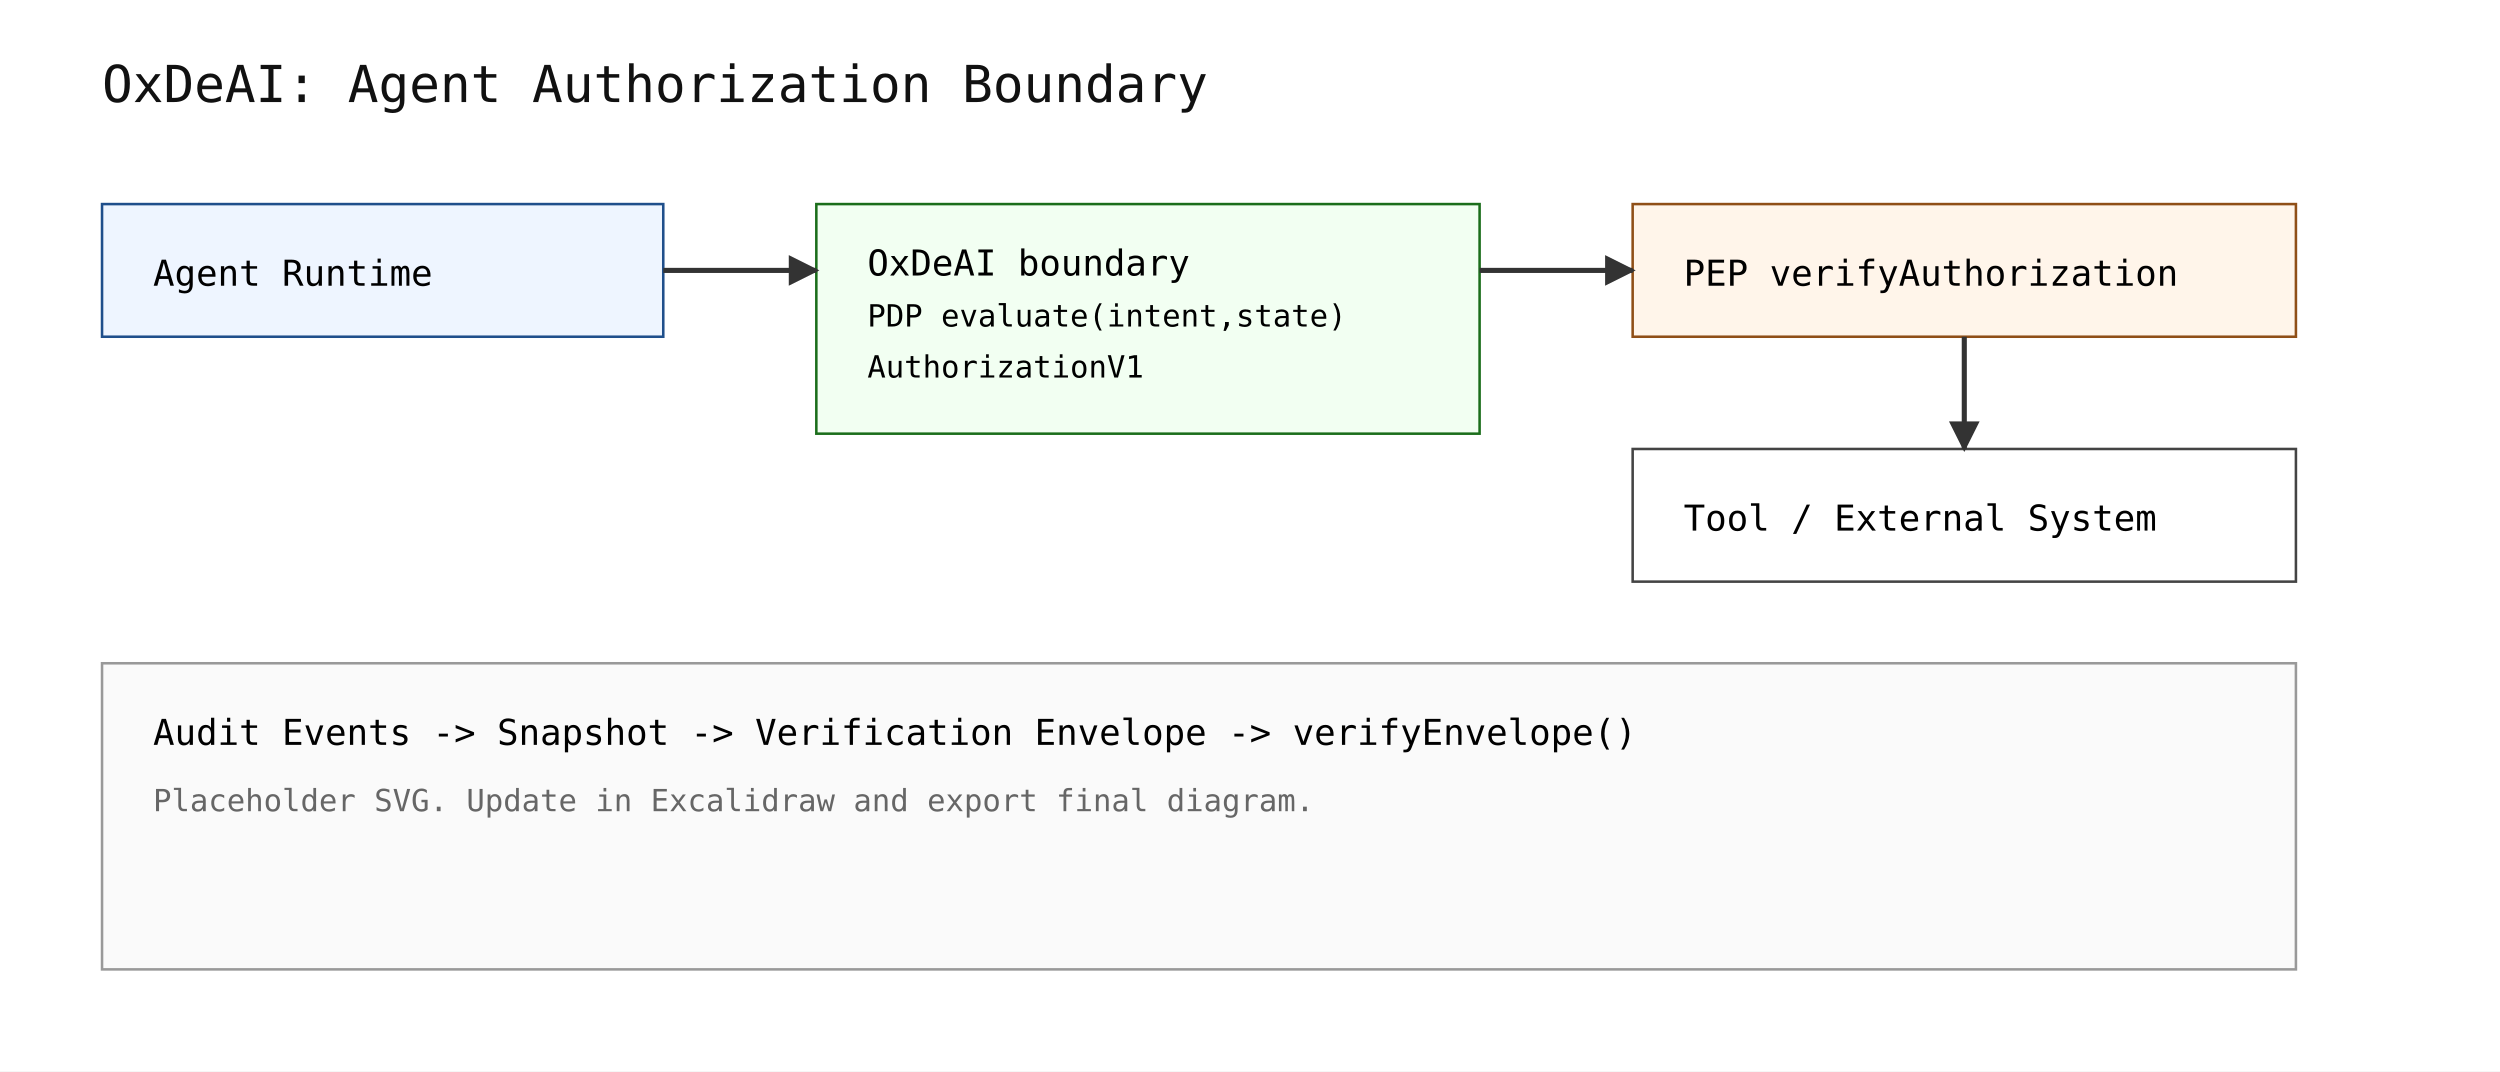
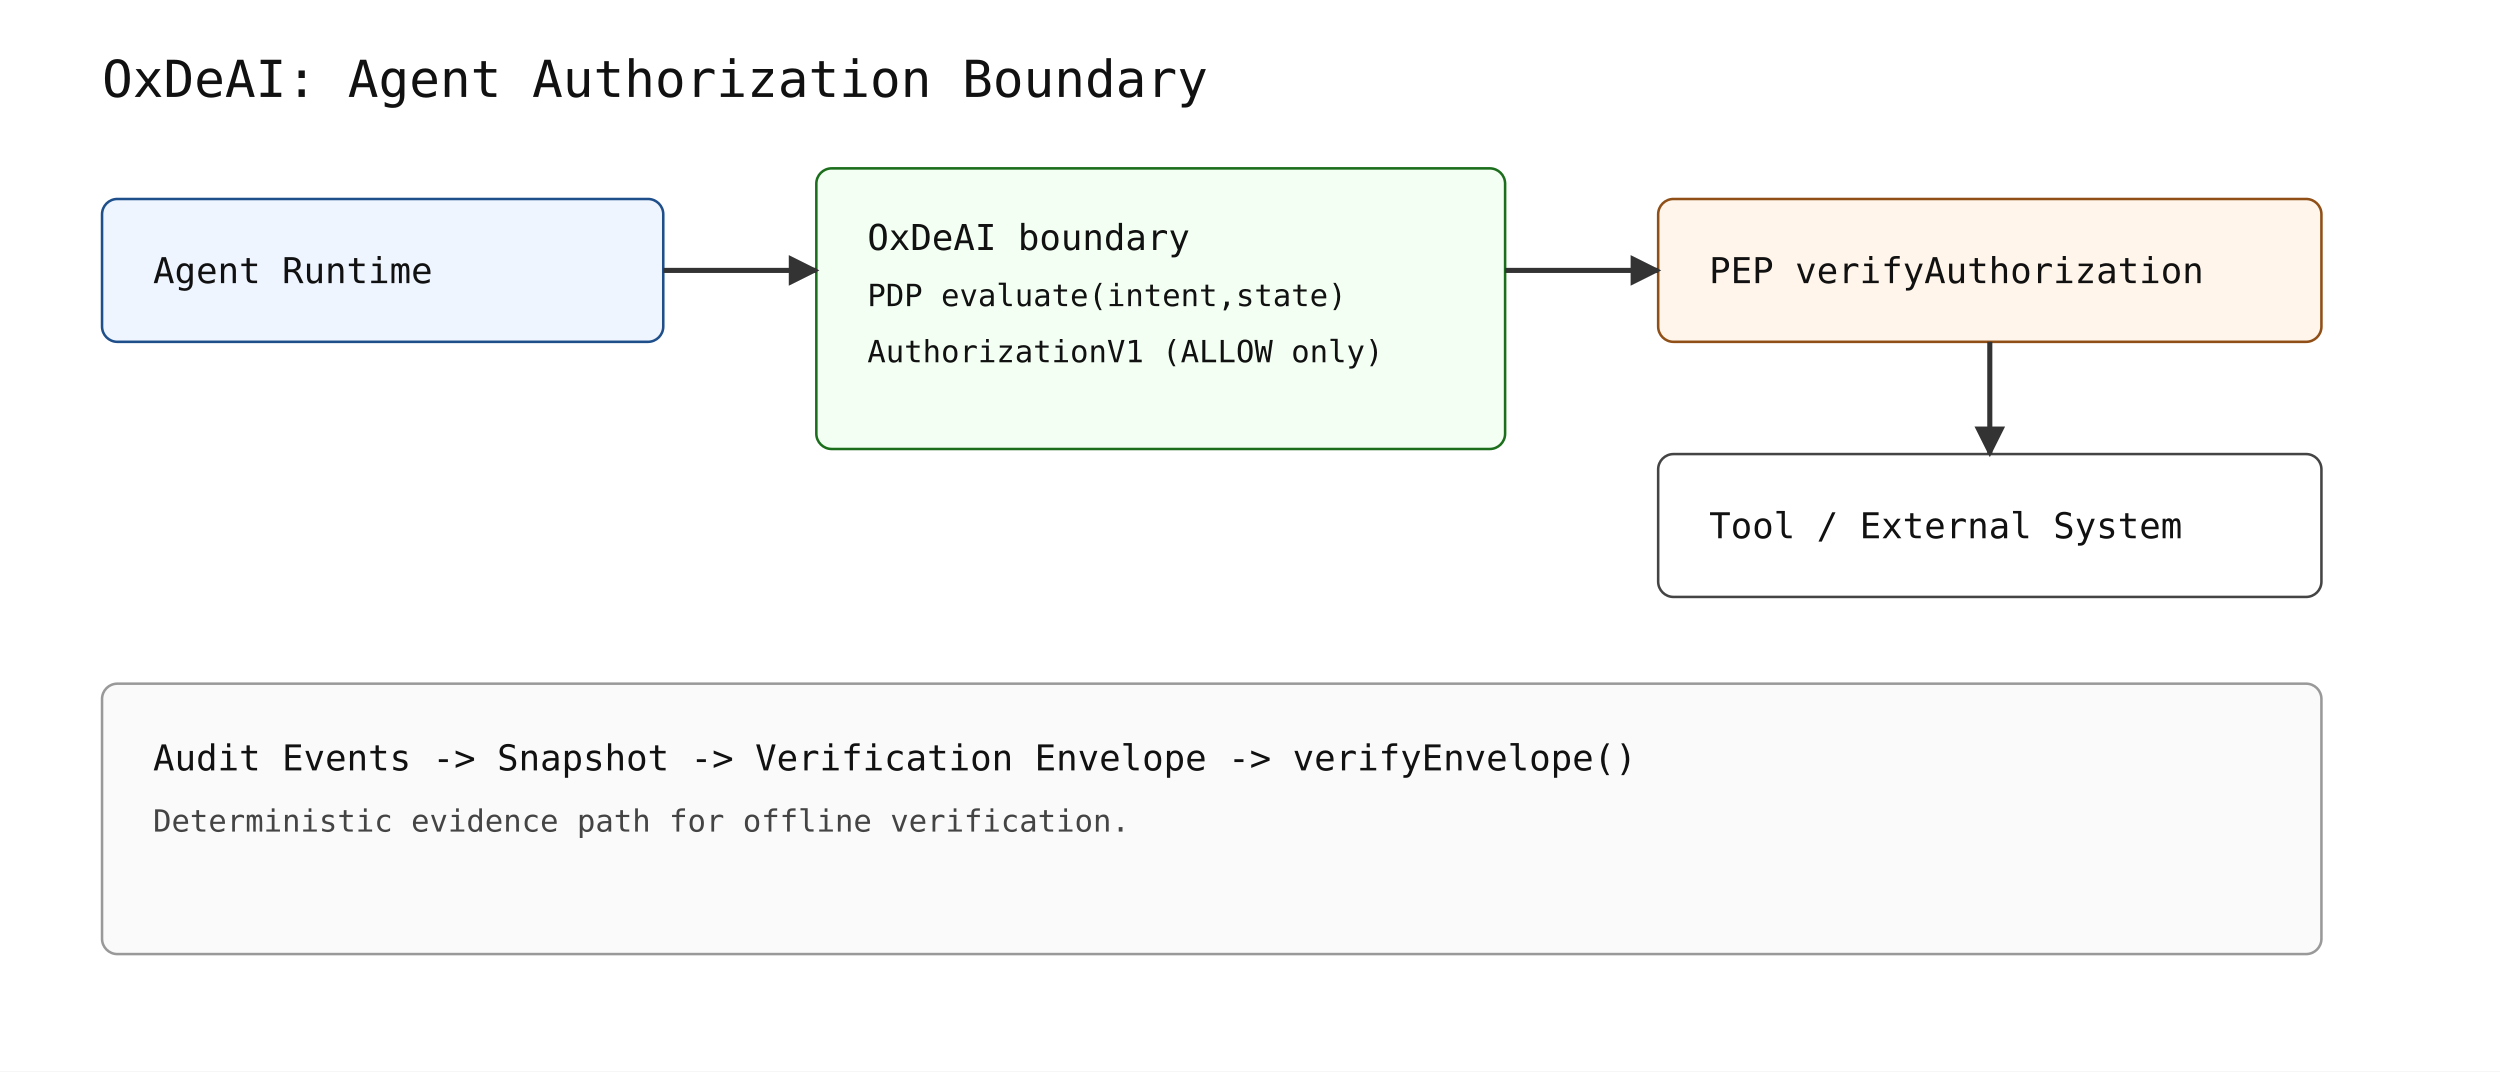
<svg xmlns="http://www.w3.org/2000/svg" width="980" height="420" viewBox="0 0 980 420" role="img" aria-label="OxDeAI agent authorization boundary diagram">
  <rect width="980" height="420" fill="#ffffff" />
-   <text x="40" y="40" font-family="monospace" font-size="20" fill="#111">OxDeAI: Agent Authorization Boundary</text>
-   <rect x="40" y="80" width="220" height="52" fill="#eef5ff" stroke="#1f4f8b" />
-   <text x="60" y="112" font-family="monospace" font-size="14">Agent Runtime</text>
-   <rect x="320" y="80" width="260" height="90" fill="#f2fff2" stroke="#1b6e1b" />
-   <text x="340" y="108" font-family="monospace" font-size="14">OxDeAI boundary</text>
-   <text x="340" y="128" font-family="monospace" font-size="12">PDP evaluate(intent,state)</text>
-   <text x="340" y="148" font-family="monospace" font-size="12">AuthorizationV1</text>
-   <rect x="640" y="80" width="260" height="52" fill="#fff5ea" stroke="#8f4f17" />
-   <text x="660" y="112" font-family="monospace" font-size="14">PEP verifyAuthorization</text>
-   <rect x="640" y="176" width="260" height="52" fill="#fff" stroke="#444" />
-   <text x="660" y="208" font-family="monospace" font-size="14">Tool / External System</text>
-   <rect x="40" y="260" width="860" height="120" fill="#fafafa" stroke="#999" />
-   <text x="60" y="292" font-family="monospace" font-size="14">Audit Events -&gt; Snapshot -&gt; Verification Envelope -&gt; verifyEnvelope()</text>
-   <text x="60" y="318" font-family="monospace" font-size="12" fill="#666">Placeholder SVG. Update in Excalidraw and export final diagram.</text>
+   <text x="40" y="38" font-family="monospace" font-size="20" fill="#111">OxDeAI: Agent Authorization Boundary</text>
+   <rect x="40" y="78" width="220" height="56" rx="6" fill="#eef5ff" stroke="#1f4f8b" />
+   <text x="60" y="111" font-family="monospace" font-size="14" fill="#111">Agent Runtime</text>
+   <rect x="320" y="66" width="270" height="110" rx="6" fill="#f2fff2" stroke="#1b6e1b" />
+   <text x="340" y="98" font-family="monospace" font-size="14" fill="#111">OxDeAI boundary</text>
+   <text x="340" y="120" font-family="monospace" font-size="12" fill="#111">PDP evaluate(intent,state)</text>
+   <text x="340" y="142" font-family="monospace" font-size="12" fill="#111">AuthorizationV1 (ALLOW only)</text>
+   <rect x="650" y="78" width="260" height="56" rx="6" fill="#fff5ea" stroke="#8f4f17" />
+   <text x="670" y="111" font-family="monospace" font-size="14" fill="#111">PEP verifyAuthorization</text>
+   <rect x="650" y="178" width="260" height="56" rx="6" fill="#ffffff" stroke="#444" />
+   <text x="670" y="211" font-family="monospace" font-size="14" fill="#111">Tool / External System</text>
+   <rect x="40" y="268" width="870" height="106" rx="6" fill="#fafafa" stroke="#999" />
+   <text x="60" y="302" font-family="monospace" font-size="14" fill="#111">Audit Events -&gt; Snapshot -&gt; Verification Envelope -&gt; verifyEnvelope()</text>
+   <text x="60" y="326" font-family="monospace" font-size="12" fill="#444">Deterministic evidence path for offline verification.</text>
  <path d="M260 106 L320 106" stroke="#333" stroke-width="2" marker-end="url(#arrow)" />
-   <path d="M580 106 L640 106" stroke="#333" stroke-width="2" marker-end="url(#arrow)" />
-   <path d="M770 132 L770 176" stroke="#333" stroke-width="2" marker-end="url(#arrow)" />
+   <path d="M590 106 L650 106" stroke="#333" stroke-width="2" marker-end="url(#arrow)" />
+   <path d="M780 134 L780 178" stroke="#333" stroke-width="2" marker-end="url(#arrow)" />
  <defs>
    <marker id="arrow" viewBox="0 0 10 10" refX="9" refY="5" markerWidth="6" markerHeight="6" orient="auto-start-reverse">
      <path d="M 0 0 L 10 5 L 0 10 z" fill="#333" />
    </marker>
  </defs>
</svg>
